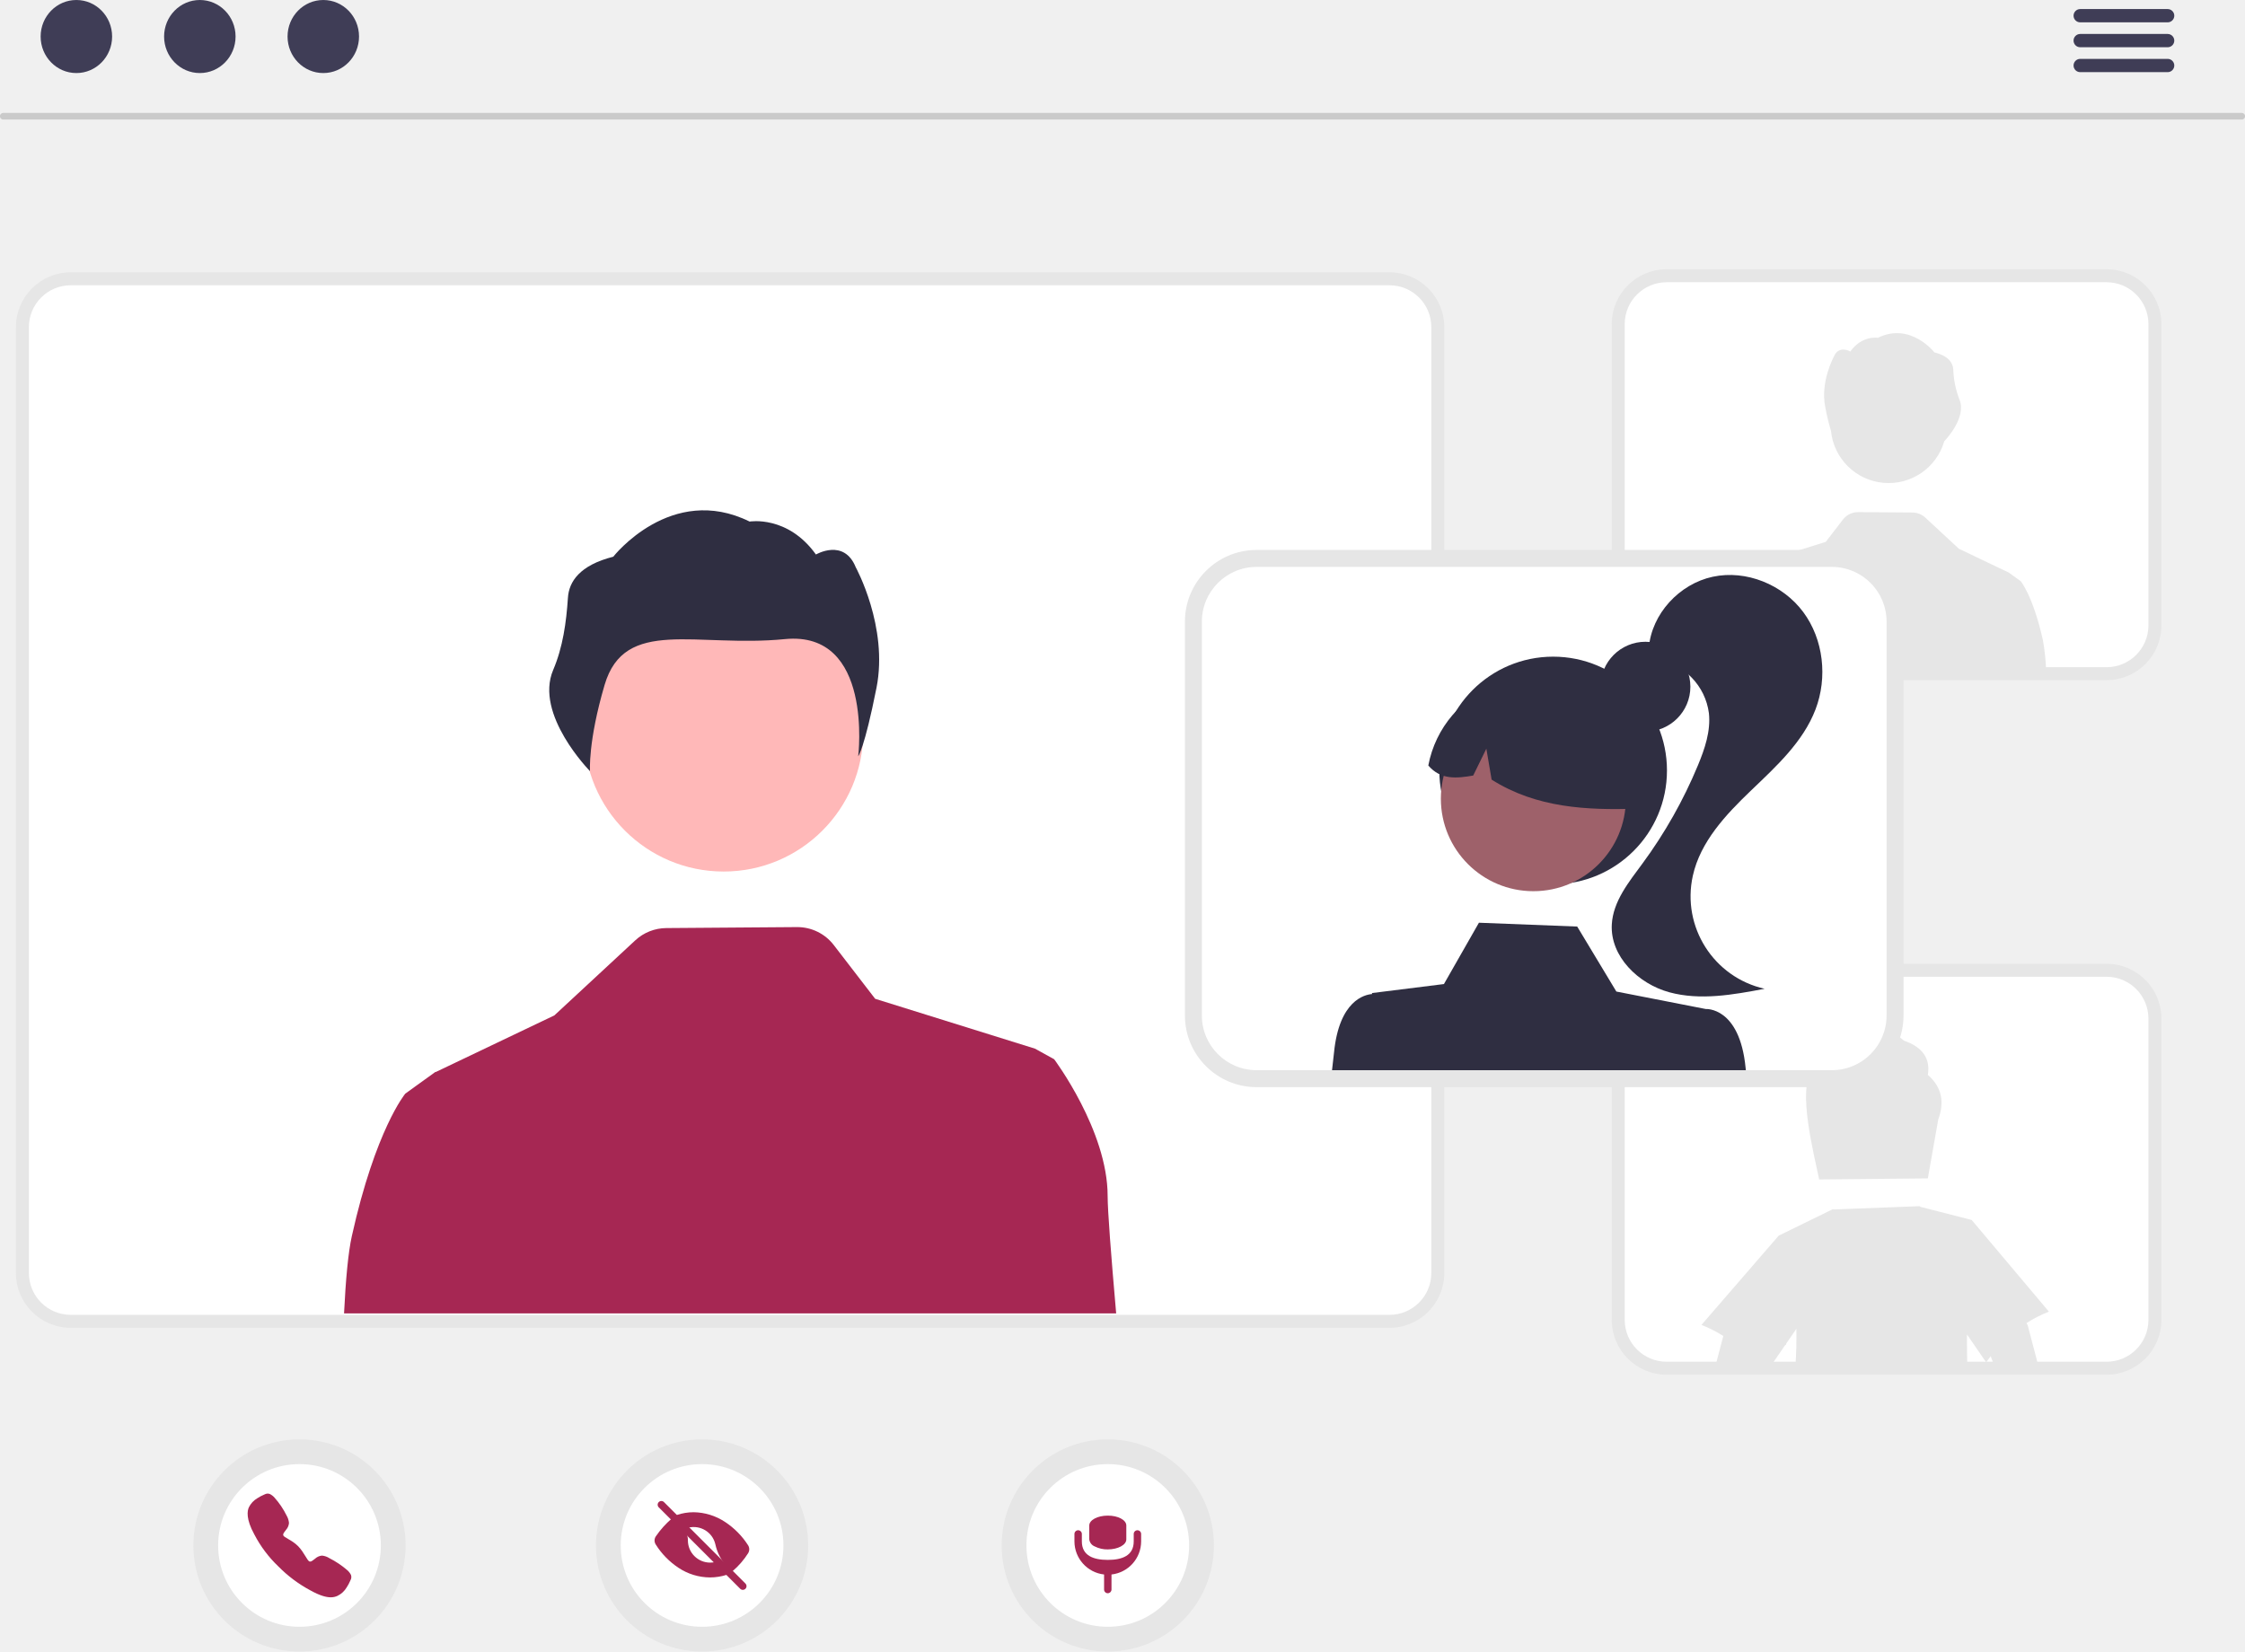
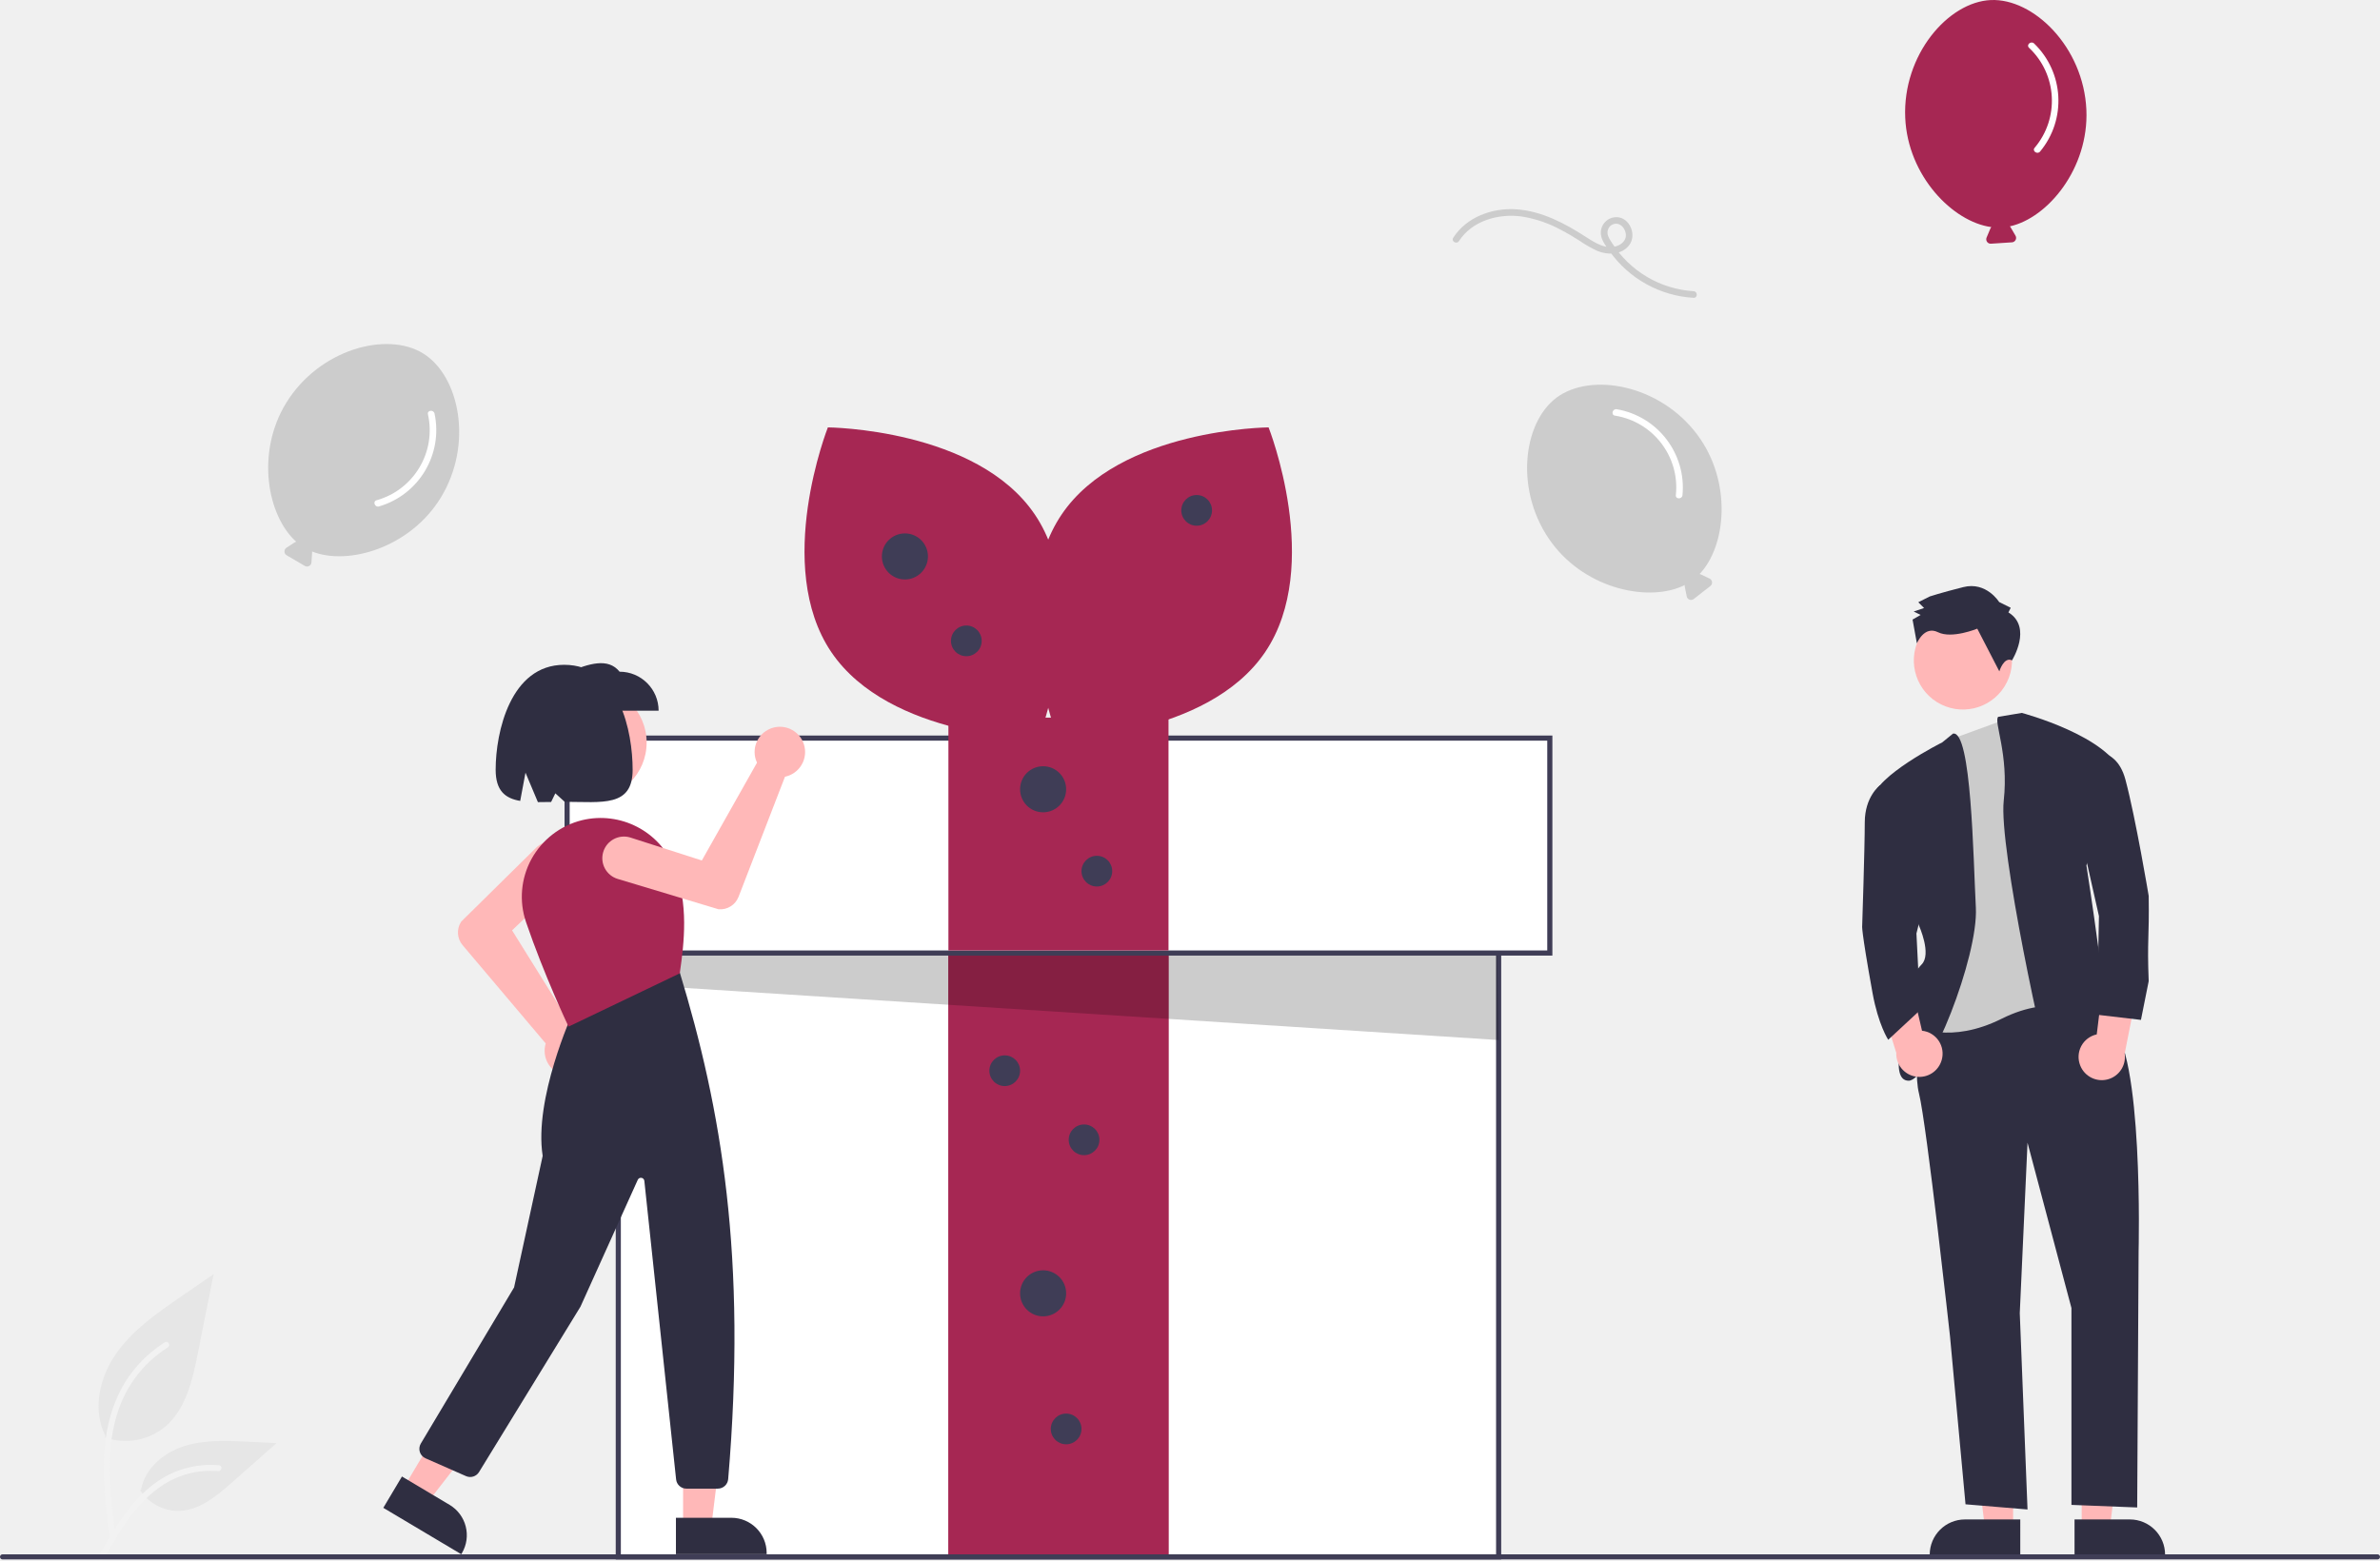
- <svg xmlns="http://www.w3.org/2000/svg" data-name="Layer 1" width="749.467" height="551.451" viewBox="0 0 749.467 551.451">
-   <path d="M689.138,617.637H248.87a18.307,18.307,0,0,1-18.286-18.286V283.484a18.307,18.307,0,0,1,18.286-18.286H689.138a18.307,18.307,0,0,1,18.286,18.286V599.351A18.307,18.307,0,0,1,689.138,617.637ZM248.87,274.822a8.672,8.672,0,0,0-8.662,8.662V599.351a8.672,8.672,0,0,0,8.662,8.662H689.138a8.672,8.672,0,0,0,8.662-8.662V283.484a8.672,8.672,0,0,0-8.662-8.662Z" transform="translate(-225.2664 -174.2744)" fill="#e6e6e6" />
-   <circle cx="234.381" cy="516.028" r="35.423" fill="#e6e6e6" />
-   <circle cx="234.381" cy="516.028" r="27.158" fill="#fff" />
-   <path d="M473.252,705.135a1.231,1.231,0,0,1-.874-.363L445.164,677.559a1.237,1.237,0,0,1,1.749-1.749l27.214,27.214a1.237,1.237,0,0,1-.874,2.111Z" transform="translate(-225.2664 -174.2744)" fill="#a62753" />
-   <path d="M475.006,692.92a2.489,2.489,0,0,0-.008-2.687,26.203,26.203,0,0,0-7.675-7.772,19.447,19.447,0,0,0-10.51-3.252,17.514,17.514,0,0,0-5.552.911.309.309,0,0,0-.121.513l3.652,3.652a.314.314,0,0,0,.297.081,7.422,7.422,0,0,1,8.966,5.454l.009.036a16.307,16.307,0,0,0,4.162,7.865l1.164,1.164a.31.31,0,0,0,.418.018A26.58,26.58,0,0,0,475.006,692.92Z" transform="translate(-225.2664 -174.2744)" fill="#a62753" />
-   <path d="M462.336,696.036a7.422,7.422,0,0,1-7.422-7.421q0-.01,0-.019a4.905,4.905,0,0,0-1.369-3.522l-3.671-3.672a.31.31,0,0,0-.42-.016,30.912,30.912,0,0,0-5.229,5.852,2.468,2.468,0,0,0-.049,2.748,25.822,25.822,0,0,0,7.598,7.781,19.158,19.158,0,0,0,10.538,3.218,18.416,18.416,0,0,0,5.616-.893.309.309,0,0,0,.124-.513l-3.67-3.669a.311.311,0,0,0-.296-.081A7.419,7.419,0,0,1,462.336,696.036Z" transform="translate(-225.2664 -174.2744)" fill="#a62753" />
-   <circle cx="99.981" cy="516.028" r="35.423" fill="#e6e6e6" />
-   <circle cx="99.981" cy="516.028" r="27.158" fill="#fff" />
-   <path d="M335.681,707.62c-1.509,0-3.629-.546-6.803-2.319a44.234,44.234,0,0,1-10.685-7.992,40.548,40.548,0,0,1-8.024-10.682c-2.848-5.18-2.363-7.895-1.82-9.055a7.228,7.228,0,0,1,2.833-3.04,13.629,13.629,0,0,1,2.214-1.175c.077-.033.149-.065.213-.094a2.069,2.069,0,0,1,1.697-.155,4.971,4.971,0,0,1,1.613,1.237,26.804,26.804,0,0,1,4.033,5.986,5.964,5.964,0,0,1,.791,2.452,3.874,3.874,0,0,1-.986,2.305c-.101.138-.202.271-.299.399-.588.773-.717.997-.632,1.395.172.802,2.785,1.499,4.898,3.607s3.104,5.003,3.909,5.174c.416.089.644-.046,1.442-.655.114-.087.232-.178.355-.268a3.895,3.895,0,0,1,2.339-1.047h.005a5.602,5.602,0,0,1,2.463.864,29.533,29.533,0,0,1,5.964,4.003,4.969,4.969,0,0,1,1.241,1.609,2.086,2.086,0,0,1-.155,1.701c-.029.064-.06.135-.094.213a13.645,13.645,0,0,1-1.182,2.21,7.23,7.23,0,0,1-3.045,2.828A5.212,5.212,0,0,1,335.681,707.62Z" transform="translate(-225.2664 -174.2744)" fill="#a62753" />
-   <circle cx="369.822" cy="516.028" r="35.423" fill="#e6e6e6" />
-   <circle cx="369.822" cy="516.028" r="27.158" fill="#fff" />
-   <path d="M604.984,685.231a1.237,1.237,0,0,0-1.237,1.237v2.474c0,4.782-3.877,6.185-8.659,6.185-4.782,0-8.659-1.403-8.659-6.185v-2.474a1.237,1.237,0,1,0-2.474,0v2.474a11.144,11.144,0,0,0,9.896,11.059v5.022a1.237,1.237,0,0,0,1.237,1.237h0a1.237,1.237,0,0,0,1.237-1.237v-5.022a11.144,11.144,0,0,0,9.896-11.059v-2.474A1.237,1.237,0,0,0,604.984,685.231Z" transform="translate(-225.2664 -174.2744)" fill="#a62753" />
-   <path d="M595.088,691.627a9.276,9.276,0,0,1-4.372-1,2.909,2.909,0,0,1-1.813-2.36v-4.604c-.013-1.825,2.734-3.311,6.137-3.318h0c.016,0,.032,0,.048,0,3.379-.02,6.148,1.434,6.185,3.247q.001.035,0,.071v4.604C601.29,690.11,598.523,691.613,595.088,691.627Z" transform="translate(-225.2664 -174.2744)" fill="#a62753" />
-   <path d="M689.138,613.306H248.87a13.971,13.971,0,0,1-13.955-13.955V283.484a13.971,13.971,0,0,1,13.955-13.955H689.138a13.971,13.971,0,0,1,13.955,13.955V599.351A13.971,13.971,0,0,1,689.138,613.306Z" transform="translate(-225.2664 -174.2744)" fill="#fff" />
-   <circle id="bc830966-b266-4f4f-8d3f-80253a76a671" data-name="ab6171fa-7d69-4734-b81c-8dff60f9761b" cx="241.582" cy="244.406" r="46.601" fill="#ffb8b8" />
-   <path id="b07e6ca0-7838-4b10-83c0-af225f768a0c-344" data-name="bf427902-b9bf-4946-b5d7-5c1c7e04535e" d="M414.864,373.849c.352-5.352,3.891-10.828,15.135-13.689,0,0,19.297-24.675,45.519-11.735,0,0,12.712-2.187,22.139,11.002,0,0,9.346-5.512,13.289,4.258,0,0,10.961,19.929,6.926,40.256s-6.101,22.864-6.101,22.864,5.144-42.046-24.483-39.131-53.478-7.503-60.188,15.308c-5.571,18.942-4.869,28.779-4.869,28.779s-18.63-18.896-12.296-33.775C413.175,390.376,414.32,382.103,414.864,373.849Z" transform="translate(-225.2664 -174.2744)" fill="#2f2e41" />
-   <path d="M340.121,612.824H597.886c-1.723-19.662-2.849-34.291-2.849-39.238,0-21.818-17.853-45.628-17.853-45.628l-6.39-3.532L517.428,507.776,503.617,489.836a15.357,15.357,0,0,0-12.3-6.005l-43.627.327a15.404,15.404,0,0,0-10.346,4.1L410.33,513.319l-39.623,18.921-.067-.067-.414.308-5.88,4.235-3.782,2.733s-9.923,11.905-17.853,47.611C341.517,592.43,340.68,601.419,340.121,612.824Z" transform="translate(-225.2664 -174.2744)" fill="#a62753" />
-   <path d="M973.649,214.191H226.351a1.109,1.109,0,0,1,0-2.218H973.649a1.109,1.109,0,0,1,0,2.218Z" transform="translate(-225.2664 -174.2744)" fill="#cacaca" />
-   <ellipse cx="25.497" cy="12.197" rx="11.931" ry="12.197" fill="#3f3d56" />
-   <ellipse cx="66.712" cy="12.197" rx="11.931" ry="12.197" fill="#3f3d56" />
-   <ellipse cx="107.927" cy="12.197" rx="11.931" ry="12.197" fill="#3f3d56" />
-   <path d="M948.955,181.735H919.67a2.218,2.218,0,0,1,0-4.435h29.285a2.218,2.218,0,0,1,0,4.435Z" transform="translate(-225.2664 -174.2744)" fill="#3f3d56" />
-   <path d="M948.955,190.051H919.67a2.218,2.218,0,0,1,0-4.435h29.285a2.218,2.218,0,0,1,0,4.435Z" transform="translate(-225.2664 -174.2744)" fill="#3f3d56" />
-   <path d="M948.955,198.366H919.67a2.218,2.218,0,0,1,0-4.435h29.285a2.218,2.218,0,0,1,0,4.435Z" transform="translate(-225.2664 -174.2744)" fill="#3f3d56" />
-   <path d="M928.538,633.289H781.618a18.307,18.307,0,0,1-18.286-18.286V514.376a18.307,18.307,0,0,1,18.286-18.286H928.538a18.307,18.307,0,0,1,18.286,18.286V615.003A18.307,18.307,0,0,1,928.538,633.289ZM781.618,505.714a8.672,8.672,0,0,0-8.662,8.662V615.003a8.672,8.672,0,0,0,8.662,8.662H928.538a8.672,8.672,0,0,0,8.662-8.662V514.376a8.672,8.672,0,0,0-8.662-8.662Z" transform="translate(-225.2664 -174.2744)" fill="#e6e6e6" />
-   <path d="M928.538,628.958H781.618a13.971,13.971,0,0,1-13.955-13.955V514.375a13.971,13.971,0,0,1,13.955-13.955h146.92a13.971,13.971,0,0,1,13.955,13.955v100.627A13.971,13.971,0,0,1,928.538,628.958Z" transform="translate(-225.2664 -174.2744)" fill="#fff" />
-   <path d="M868.855,533.177c.85-5.299-1.554-9.2-7.926-11.402-6.338-5.5-15.706-6.819-21.329,1.99a8.823,8.823,0,0,0-9.301,7.903c-5.165,6.003.57,28.036,2.269,36.431l9.066-.089,18.098-.179,9.122-.089,3.477-19.686C874.444,542.332,873.583,537.313,868.855,533.177Z" transform="translate(-225.2664 -174.2744)" fill="#e6e6e6" />
-   <path d="M901.776,616.054a43.68,43.68,0,0,1,7.49-3.823l-25.778-30.607-17.036-4.36q-.209-.118-.415-.241l-28.739,1.102-.123-.123L819.054,586.867l-25.778,29.802a43.376,43.376,0,0,1,7.3,3.689l-2.661,10.117h18.445l4.907-7.132h.246c0-.123.011-.246.011-.369l3.443-5.008c.078,4.047-.034,8.216-.313,12.509h57.369c-.089-3.566-.112-7.11-.112-10.631l6.417,9.312c.481-.704.995-1.364,1.509-2.035l1.263,3.354H905.789l-3.521-13.392A3.132,3.132,0,0,0,901.776,616.054Z" transform="translate(-225.2664 -174.2744)" fill="#e6e6e6" />
-   <path d="M928.538,401.384H781.618a18.307,18.307,0,0,1-18.286-18.286V282.471a18.307,18.307,0,0,1,18.286-18.286H928.538a18.307,18.307,0,0,1,18.286,18.286V383.098A18.307,18.307,0,0,1,928.538,401.384ZM781.618,273.81a8.672,8.672,0,0,0-8.662,8.662V383.098a8.672,8.672,0,0,0,8.662,8.662H928.538a8.672,8.672,0,0,0,8.662-8.662V282.471a8.672,8.672,0,0,0-8.662-8.662Z" transform="translate(-225.2664 -174.2744)" fill="#e6e6e6" />
-   <path d="M928.538,397.053H781.618a13.971,13.971,0,0,1-13.955-13.955V282.471a13.971,13.971,0,0,1,13.955-13.955H928.538a13.971,13.971,0,0,1,13.955,13.955V383.098A13.971,13.971,0,0,1,928.538,397.053Z" transform="translate(-225.2664 -174.2744)" fill="#fff" />
-   <path d="M836.521,318.131a19.333,19.333,0,0,0,37.813,3.476c.626-.652,7.565-8.067,5.053-13.966a30.521,30.521,0,0,1-2.045-10.018c-.146-2.221-1.615-4.494-6.282-5.682,0,0-8.009-10.241-18.892-4.871,0,0-5.276-.908-9.188,4.566,0,0-3.879-2.288-5.515,1.767,0,0-4.549,8.271-2.874,16.708A72.671,72.671,0,0,0,836.521,318.131Z" transform="translate(-225.2664 -174.2744)" fill="#e6e6e6" />
-   <path d="M907.288,388.114c-3.291-14.819-7.41-19.76-7.41-19.76l-1.57-1.134-2.441-1.758-.172-.128-.028.028-16.445-7.853-11.212-10.401a6.393,6.393,0,0,0-4.294-1.702L845.611,345.27a6.374,6.374,0,0,0-5.105,2.493l-5.732,7.446-22.149,6.91-2.652,1.466s-7.41,9.882-7.41,18.938c0,2.053-.467,8.125-1.182,16.285H908.363A72.966,72.966,0,0,0,907.288,388.114Z" transform="translate(-225.2664 -174.2744)" fill="#e6e6e6" />
-   <path d="M836.83,537.277H644.747A23.934,23.934,0,0,1,620.84,513.37V381.81A23.934,23.934,0,0,1,644.747,357.903h192.083a23.934,23.934,0,0,1,23.907,23.907V513.37A23.934,23.934,0,0,1,836.83,537.277ZM644.747,370.486a11.338,11.338,0,0,0-11.324,11.324V513.37a11.338,11.338,0,0,0,11.324,11.324h192.083A11.338,11.338,0,0,0,848.154,513.37V381.81a11.338,11.338,0,0,0-11.324-11.324Z" transform="translate(-225.2664 -174.2744)" fill="#e6e6e6" />
-   <path d="M836.828,363.564h-192.08a18.275,18.275,0,0,0-18.25,18.25v131.56a18.266,18.266,0,0,0,18.25,18.24h192.08a18.266,18.266,0,0,0,18.25-18.24v-131.56A18.275,18.275,0,0,0,836.828,363.564Z" transform="translate(-225.2664 -174.2744)" fill="#fff" />
-   <circle cx="549.313" cy="229.288" r="15" fill="#2f2e41" />
-   <circle cx="518.498" cy="257.26" r="38" fill="#2f2e41" />
-   <circle cx="511.896" cy="266.692" r="30.879" fill="#9e616a" />
-   <path d="M725.521,402.511a35.371,35.371,0,0,1,45.783,41.818c-16.217.437-33.009-.204-48.078-9.736l-1.76-10.328-4.389,8.966c-5.442.928-10.827,1.54-14.985-3.357A36.116,36.116,0,0,1,725.521,402.511Z" transform="translate(-225.2664 -174.2744)" fill="#2f2e41" />
-   <path d="M797.06,366.851c11.158-2.388,23.377,2.618,30.186,11.774,6.81,9.156,8.18,21.896,4.099,32.552-4.163,10.871-13.151,19.029-21.556,27.084-8.404,8.054-16.865,17.047-19.388,28.411a31.667,31.667,0,0,0,23.971,37.759c-10.526,1.997-21.49,3.981-31.826,1.165-10.337-2.816-19.791-11.969-19.198-22.666.427-7.708,5.689-14.145,10.265-20.361a156.364,156.364,0,0,0,18.484-32.739c2.301-5.545,4.313-11.464,3.667-17.432A20.916,20.916,0,0,0,778.467,394.485l-2.76-3.874C776.628,379.238,785.902,369.239,797.06,366.851Z" transform="translate(-225.2664 -174.2744)" fill="#2f2e41" />
-   <path d="M808.008,530.764c-2-20.38-13.3-19.58-13.3-19.58l-29.84-5.83-13.07-21.7-32.81-1.28-11.68,20.48-24,3-.02.34c-2.38.18-10.96,2.06-12.68,19.57-.16,1.61-.38,3.58-.66,5.85h138.15C808.068,531.314,808.038,531.034,808.008,530.764Z" transform="translate(-225.2664 -174.2744)" fill="#2f2e41" />
+ <svg xmlns="http://www.w3.org/2000/svg" data-name="Layer 1" width="930" height="609.874" viewBox="0 0 930 609.874">
+   <path id="f5877e54-26d9-4110-bb17-7d90037dcb2b-400" data-name="Path 438" d="M176.062,706.849a24.215,24.215,0,0,0,23.383-4.119c8.19-6.874,10.758-18.196,12.847-28.682l6.18-31.017L205.533,651.94c-9.305,6.406-18.818,13.019-25.26,22.298s-9.252,21.947-4.078,31.988" transform="translate(-135 -145.0632)" fill="#e6e6e6" />
+   <path id="af7e5462-cb8c-4c3a-a84b-026a28a01614-401" data-name="Path 439" d="M178.06,746.559c-1.628-11.864-3.304-23.881-2.159-35.872,1.015-10.649,4.264-21.049,10.878-29.579A49.206,49.206,0,0,1,199.404,669.668c1.262-.796,2.424,1.204,1.167,1.997a46.779,46.779,0,0,0-18.504,22.326c-4.029,10.246-4.675,21.416-3.982,32.3.419,6.582,1.311,13.121,2.206,19.653a1.198,1.198,0,0,1-.808,1.423,1.163,1.163,0,0,1-1.423-.808Z" transform="translate(-135 -145.0632)" fill="#f2f2f2" />
+   <path id="b74da307-8ad0-4d1b-99e4-dedad26aca71-402" data-name="Path 442" d="M189.781,727.523a17.825,17.825,0,0,0,15.531,8.019c7.864-.373,14.418-5.86,20.317-11.07l17.452-15.409-11.55-.553c-8.306-.398-16.827-.771-24.738,1.793s-15.208,8.726-16.654,16.915" transform="translate(-135 -145.0632)" fill="#e6e6e6" />
+   <path id="eea67ff0-2845-4236-af55-5d249be779f1-403" data-name="Path 443" d="M173.457,753.379c7.84-13.871,16.932-29.288,33.181-34.216a37.026,37.026,0,0,1,13.955-1.441c1.482.128,1.112,2.412-.367,2.285a34.398,34.398,0,0,0-22.272,5.892c-6.28,4.275-11.17,10.218-15.308,16.519-2.535,3.861-4.806,7.884-7.076,11.903C174.845,755.606,172.723,754.678,173.457,753.379Z" transform="translate(-135 -145.0632)" fill="#f2f2f2" />
+   <rect x="241.602" y="315.468" width="344" height="293" fill="#fff" />
+   <path d="M721.602,754.531h-346v-295h346Zm-344-2h342v-291h-342Z" transform="translate(-135 -145.0632)" fill="#3f3d56" />
+   <rect x="370.602" y="372.468" width="86" height="236" fill="#a62753" />
+   <rect x="370.602" y="372.468" width="86" height="236" fill="#a62753" />
+   <polygon points="242.602 336.968 242.602 384.506 585.602 406.468 584.591 347.81 242.602 336.968" opacity="0.2" />
+   <rect x="221.602" y="288.468" width="384" height="84" fill="#fff" />
+   <path d="M741.602,518.531h-386v-86h386Zm-384-2h382v-82h-382Z" transform="translate(-135 -145.0632)" fill="#3f3d56" />
+   <rect x="370.602" y="280.468" width="86" height="91" fill="#a62753" />
+   <path d="M539.394,346.188c22.701,33.652,1.312,87.775,1.312,87.775s-58.195-.436-80.897-34.088-1.312-87.775-1.312-87.775S516.693,312.536,539.394,346.188Z" transform="translate(-135 -145.0632)" fill="#a62753" />
+   <path d="M549.81,346.188c-22.701,33.652-1.312,87.775-1.312,87.775s58.195-.436,80.897-34.088,1.312-87.775,1.312-87.775S572.512,312.536,549.81,346.188Z" transform="translate(-135 -145.0632)" fill="#a62753" />
+   <circle cx="353.602" cy="217.468" r="9" fill="#3f3d56" />
+   <circle cx="407.602" cy="308.468" r="9" fill="#3f3d56" />
+   <circle cx="407.602" cy="505.468" r="9" fill="#3f3d56" />
+   <circle cx="377.602" cy="250.468" r="6" fill="#3f3d56" />
+   <circle cx="467.602" cy="199.468" r="6" fill="#3f3d56" />
+   <circle cx="428.602" cy="340.468" r="6" fill="#3f3d56" />
+   <circle cx="392.602" cy="418.468" r="6" fill="#3f3d56" />
+   <circle cx="423.602" cy="445.468" r="6" fill="#3f3d56" />
+   <circle cx="416.602" cy="558.468" r="6" fill="#3f3d56" />
+   <polygon points="786.636 597.422 775.663 597.421 770.442 555.095 786.638 555.096 786.636 597.422" fill="#ffb7b7" />
+   <path d="M924.434,753.122l-35.383-.001v-.448a13.773,13.773,0,0,1,13.772-13.772h.001l21.611.001Z" transform="translate(-135 -145.0632)" fill="#2f2e41" />
+   <polygon points="813.437 597.422 824.411 597.421 829.631 555.095 813.435 555.096 813.437 597.422" fill="#ffb7b7" />
+   <path d="M945.638,738.902l21.611-.001h.001a13.773,13.773,0,0,1,13.772,13.772v.448l-35.383.001Z" transform="translate(-135 -145.0632)" fill="#2f2e41" />
+   <circle cx="902.021" cy="403.187" r="19.18" transform="translate(4.5896 886.5343) rotate(-63.5798)" fill="#ffb7b7" />
+   <path d="M887.898,535.13s-6.057,25.236-3.028,37.35,12.113,94.889,12.113,94.889l6.057,65.615,24.227,2.019-3.028-76.719,3.028-66.624L944.427,656.265v76.947l25.694,1.009.552-100.165s2.019-78.737-11.104-88.832-15.142-12.113-15.142-12.113Z" transform="translate(-135 -145.0632)" fill="#2f2e41" />
+   <path d="M924.471,424.09l22.985,12.113,3.028,104.983s-13.123-8.076-33.312,2.019-33.312,3.028-33.312,3.028l12.113-45.425-5.047-60.567,7.219-6.552Z" transform="translate(-135 -145.0632)" fill="#cbcbcb" />
+   <path d="M898.147,431.779l-4.193,3.416s-26.246,13.123-27.255,22.208l18.17,49.463s5.047,11.104,1.009,15.142-8.076,14.132-7.066,19.18-6.057,26.246,2.019,26.246,27.255-48.454,26.246-67.633S905.369,430.382,898.147,431.779Z" transform="translate(-135 -145.0632)" fill="#2f2e41" />
+   <path d="M915.793,425.228l9.246-1.539s34.321,9.085,39.369,24.227l-14.132,35.331s10.095,64.605,7.066,64.605H954.313s8.076,6.057,3.028,8.076-17.161,18.17-20.189,11.104-21.199-90.851-19.18-109.021S914,427.131,915.793,425.228Z" transform="translate(-135 -145.0632)" fill="#2f2e41" />
+   <path d="M919.805,384.407l.898-1.808-4.52-2.246s-4.986-8.113-14.009-5.833-13.083,3.645-13.083,3.645l-4.509,2.269,2.263,2.251-4.06,1.365,2.712,1.347-3.156,1.814,1.699,9.298s2.821-7.052,8.245-4.357,15.346-1.393,15.346-1.393l8.62,16.682s1.778-5.848,4.949-4.288C921.201,403.151,929.3,390.252,919.805,384.407Z" transform="translate(-135 -145.0632)" fill="#2f2e41" />
+   <path d="M947.882,561.54A9.001,9.001,0,0,1,954.316,549.33l3.886-31.748L970.863,528.35l-5.631,28.498a9.049,9.049,0,0,1-17.349,4.693Z" transform="translate(-135 -145.0632)" fill="#ffb7b7" />
+   <path d="M893.729,559.356a9.001,9.001,0,0,0-7.692-11.459L878.807,516.739,867.359,528.789,875.98,556.529a9.049,9.049,0,0,0,17.749,2.826Z" transform="translate(-135 -145.0632)" fill="#ffb7b7" />
+   <path d="M948.37,439.69s13.123-5.047,17.161,10.095,9.085,45.425,9.085,45.425c.251,16.84-.644,16.84,0,33.312l-3.028,15.142-17.161-2.019.748-38.546-8.824-39.182Z" transform="translate(-135 -145.0632)" fill="#2f2e41" />
+   <path d="M875.784,451.346l-6.222.666s-5.891,4.382-5.891,14.476-1.009,40.378-1.009,40.378-.573.709,4.038,26.246c2.247,12.447,6.13,18.321,6.13,18.321l12.531-11.636L883.86,509.894l4.038-16.151Z" transform="translate(-135 -145.0632)" fill="#2f2e41" />
+   <path d="M1064,754.531H136a1,1,0,0,1,0-2h928a1,1,0,0,1,0,2Z" transform="translate(-135 -145.0632)" fill="#3f3d56" />
+   <circle cx="230.649" cy="290.205" r="22.028" fill="#ffb8b8" />
+   <path d="M357.696,565.61q-.416,0-.836-.037a9.868,9.868,0,0,1-8.856-11.763,9.239,9.239,0,0,1,.242-.938l-32.511-38.451a7.663,7.663,0,0,1-.533-9.134l.059-.072,29.264-28.855a8.459,8.459,0,0,1,11.878,12.047q-.055.054-.111.108l-21.195,20.15L358.299,545.905a9.39,9.39,0,0,1,1.309.161,9.868,9.868,0,0,1-1.913,19.544Z" transform="translate(-135 -145.0632)" fill="#ffb8b8" />
+   <polygon points="266.928 596.776 277.924 596.776 283.154 554.366 266.926 554.367 266.928 596.776" fill="#ffb8b8" />
+   <path d="M399.124,738.25l21.654-.001h.001a13.799,13.799,0,0,1,13.8,13.799v.449l-35.453.001Z" transform="translate(-135 -145.0632)" fill="#2f2e41" />
+   <polygon points="157.641 581.575 167.089 587.2 193.281 553.436 179.338 545.134 157.641 581.575" fill="#ffb8b8" />
+   <path d="M292.068,722.118l18.605,11.078.001 0a13.799,13.799,0,0,1,4.797,18.916l-0.0 0-.229.385L284.779,734.361Z" transform="translate(-135 -145.0632)" fill="#2f2e41" />
+   <path d="M415.518,726.86H403.206a4.029,4.029,0,0,1-4.013-3.609l-12.413-116.678a1.346,1.346,0,0,0-2.564-.412l-22.393,49.584-39.645,64.646a4.055,4.055,0,0,1-5.066,1.584l-15.838-6.968a4.037,4.037,0,0,1-1.839-5.765l36.444-61.023,11.177-51.415c-3.515-22.297,11.555-55.447,11.708-55.78l.075-.162,41.512-16.225.208.255c16.371,53.724,26.347,111.54,18.981,198.272A4.063,4.063,0,0,1,415.518,726.86Z" transform="translate(-135 -145.0632)" fill="#2f2e41" />
+   <path d="M357.168,546.294l-.193-.406c-.092-.194-9.323-19.663-16.438-40.47a30.691,30.691,0,0,1,2.128-24.596,31.026,31.026,0,0,1,19.785-15.214h0a31.064,31.064,0,0,1,36.055,18.604c5.644,14.114,3.845,29.179,2.152,41.027l-.034.237-.216.103Z" transform="translate(-135 -145.0632)" fill="#a62753" />
+   <path d="M392.357,422.825H357.379V407.579c7.677-3.05,15.19-5.644,19.731,0a15.247,15.247,0,0,1,15.247,15.247Z" transform="translate(-135 -145.0632)" fill="#2f2e41" />
+   <path d="M355.443,404.888c-20.91,0-26.763,26.21-26.763,40.997,0,8.246,3.729,11.196,9.59,12.194l2.07-11.038,4.847,11.513c1.646.008,3.375-.024,5.168-.057l1.643-3.384,3.665,3.323c14.679.022,26.542,2.162,26.542-12.551C382.205,431.098,377.072,404.888,355.443,404.888Z" transform="translate(-135 -145.0632)" fill="#2f2e41" />
+   <path d="M448.387,434.222q.199.365.369.751a9.868,9.868,0,0,1-6.077,13.412,9.242,9.242,0,0,1-.939.237l-18.157,46.966a7.663,7.663,0,0,1-7.76,4.847l-.091-.017-39.353-11.847a8.459,8.459,0,0,1,4.878-16.2q.074.022.147.046l27.844,8.94,21.557-38.217a9.387,9.387,0,0,1-.486-1.226,9.868,9.868,0,0,1,18.069-7.692Z" transform="translate(-135 -145.0632)" fill="#ffb8b8" />
+   <path d="M798.219,314.932c-14.711-19.687-41.636-24.438-55.016-14.441s-16.453,37.166-1.742,56.853c13.617,18.223,38.288,23.193,51.876,16.366a1.706,1.706,0,0,0-.008.647l.766,3.787a1.728,1.728,0,0,0,2.758,1.019l6.487-5.068a1.728,1.728,0,0,0-.321-2.923l-3.49-1.66a1.71,1.71,0,0,0-.384-.121C809.62,358.319,811.865,333.194,798.219,314.932Z" transform="translate(-135 -145.0632)" fill="#ccc" />
+   <path d="M766.04,307.499a28.432,28.432,0,0,1,23.812,31.085c-.158,1.66,2.435,1.649,2.592,0a31.088,31.088,0,0,0-25.715-33.584C765.097,304.722,764.396,307.219,766.04,307.499Z" transform="translate(-135 -145.0632)" fill="#fff" />
+   <path d="M307.198,339.624c12.862-20.942,7.332-47.719-6.9-56.459s-40.615-1.563-53.476,19.379c-11.905,19.385-7.412,44.147,3.952,54.253a1.707,1.707,0,0,0-.604.232l-3.237,2.111a1.728,1.728,0,0,0,.071,2.939l7.106,4.157a1.728,1.728,0,0,0,2.597-1.378l.253-3.856a1.71,1.71,0,0,0-.03-.401C271.089,366.244,295.267,359.051,307.198,339.624Z" transform="translate(-135 -145.0632)" fill="#ccc" />
+   <path d="M302.22,306.975a28.432,28.432,0,0,1-20.092,33.609c-1.601.466-.633,2.872.957,2.409a31.088,31.088,0,0,0,21.712-36.301C304.452,305.073,301.873,305.344,302.22,306.975Z" transform="translate(-135 -145.0632)" fill="#fff" />
+   <path d="M950.265,187.99c-1.075-24.553-20.654-43.638-37.34-42.907s-34.521,21.454-33.446,46.007c.995,22.727,18.588,40.723,33.662,42.73a1.706,1.706,0,0,0-.371.53l-1.499,3.562a1.728,1.728,0,0,0,1.705,2.395l8.215-.537a1.728,1.728,0,0,0,1.38-2.596l-1.95-3.336a1.71,1.71,0,0,0-.249-.316C935.262,230.267,951.262,210.767,950.265,187.99Z" transform="translate(-135 -145.0632)" fill="#a62753" />
+   <path d="M927.854,163.732a28.432,28.432,0,0,1,2.181,39.096c-1.065,1.283,1.084,2.734,2.142,1.459a31.088,31.088,0,0,0-2.347-42.234C928.638,160.906,926.652,162.575,927.854,163.732Z" transform="translate(-135 -145.0632)" fill="#fff" />
+   <path d="M796.775,258.872a40.784,40.784,0,0,1-31.9-18.896c-.966-1.544-2.226-3.24-1.558-5.141a3.38,3.38,0,0,1,3.502-2.339c1.971.24,3.243,2.168,3.486,4.016.275,2.096-1.203,3.741-3.029,4.52-4.461,1.903-8.962-1.038-12.595-3.385-8.28-5.348-17.387-10.184-27.42-10.794-9.283-.564-19.237,3.076-24.4,11.126-.903,1.408,1.339,2.71,2.238,1.308,5.121-7.983,15.472-10.851,24.473-9.617a47.576,47.576,0,0,1,15.313,5.199c2.474,1.284,4.873,2.707,7.224,4.203a46.096,46.096,0,0,0,7.085,4.062c4.132,1.697,9.601,1.565,12.487-2.343,2.692-3.645.612-9.715-3.892-10.739a6.085,6.085,0,0,0-7.128,7.239c.449,2.147,2.066,4.248,3.317,6.002a43.379,43.379,0,0,0,32.795,18.17c1.667.082,1.663-2.51,0-2.592Z" transform="translate(-135 -145.0632)" fill="#ccc" />
</svg>
